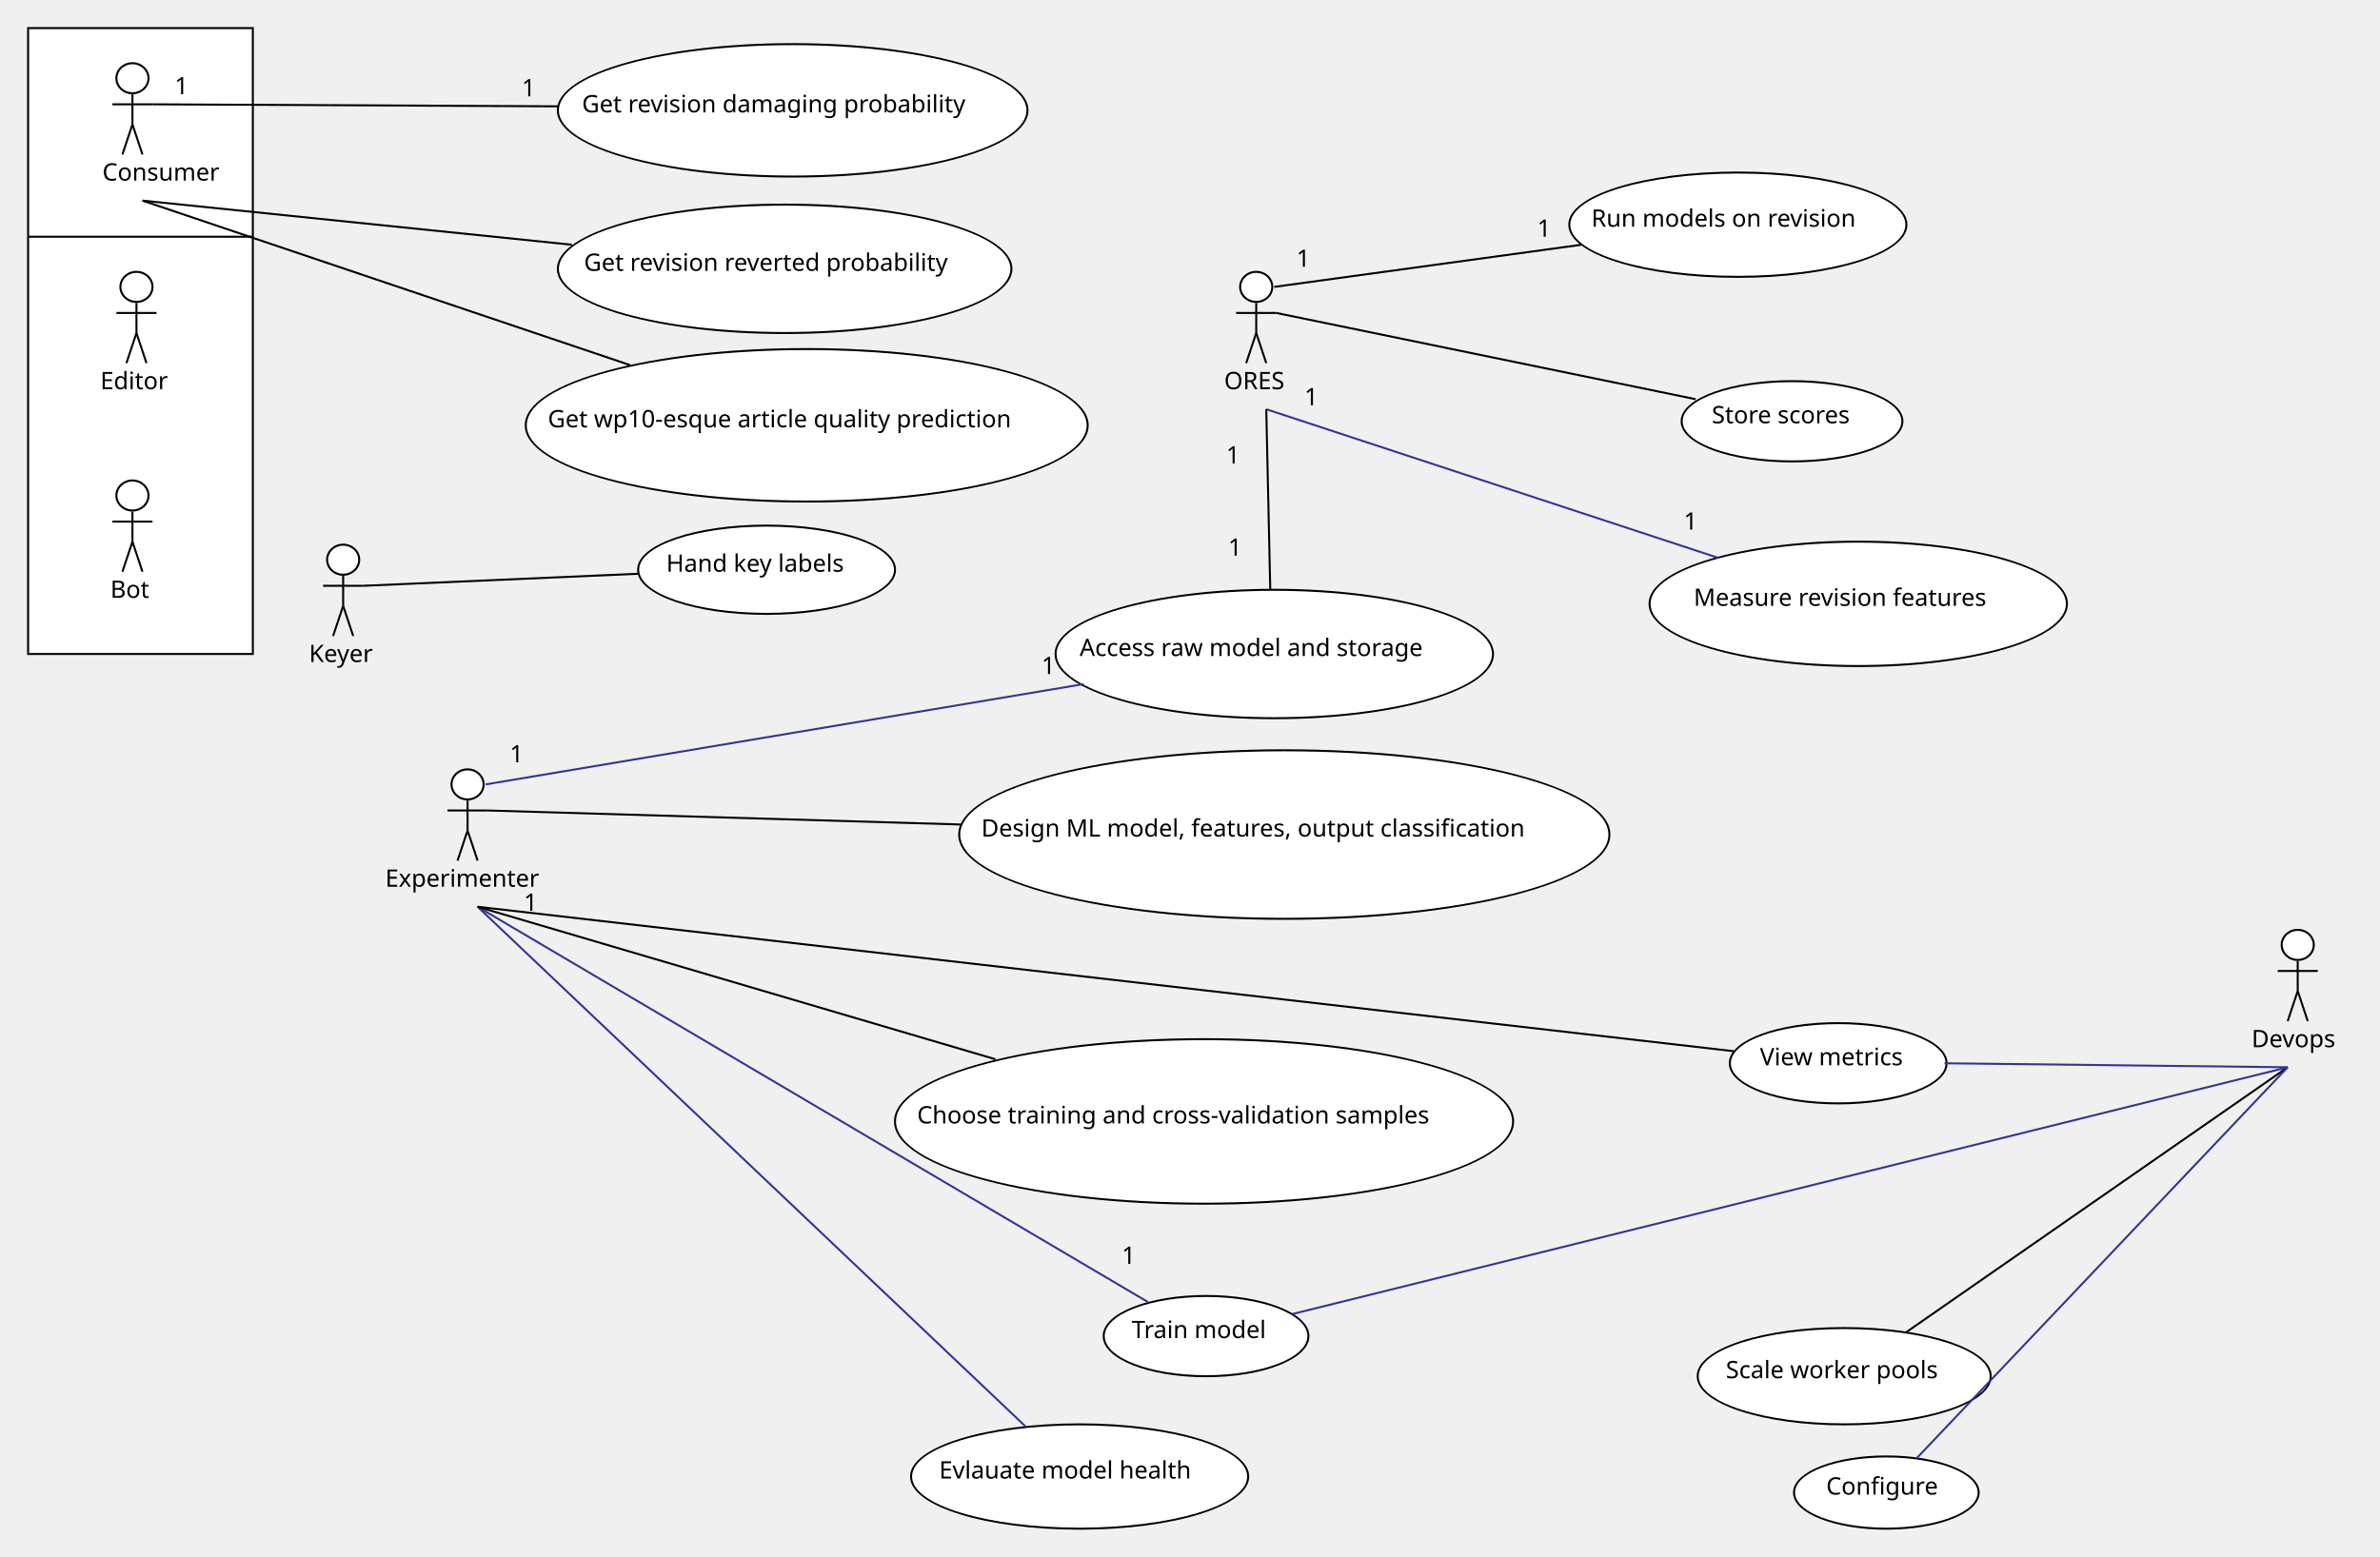
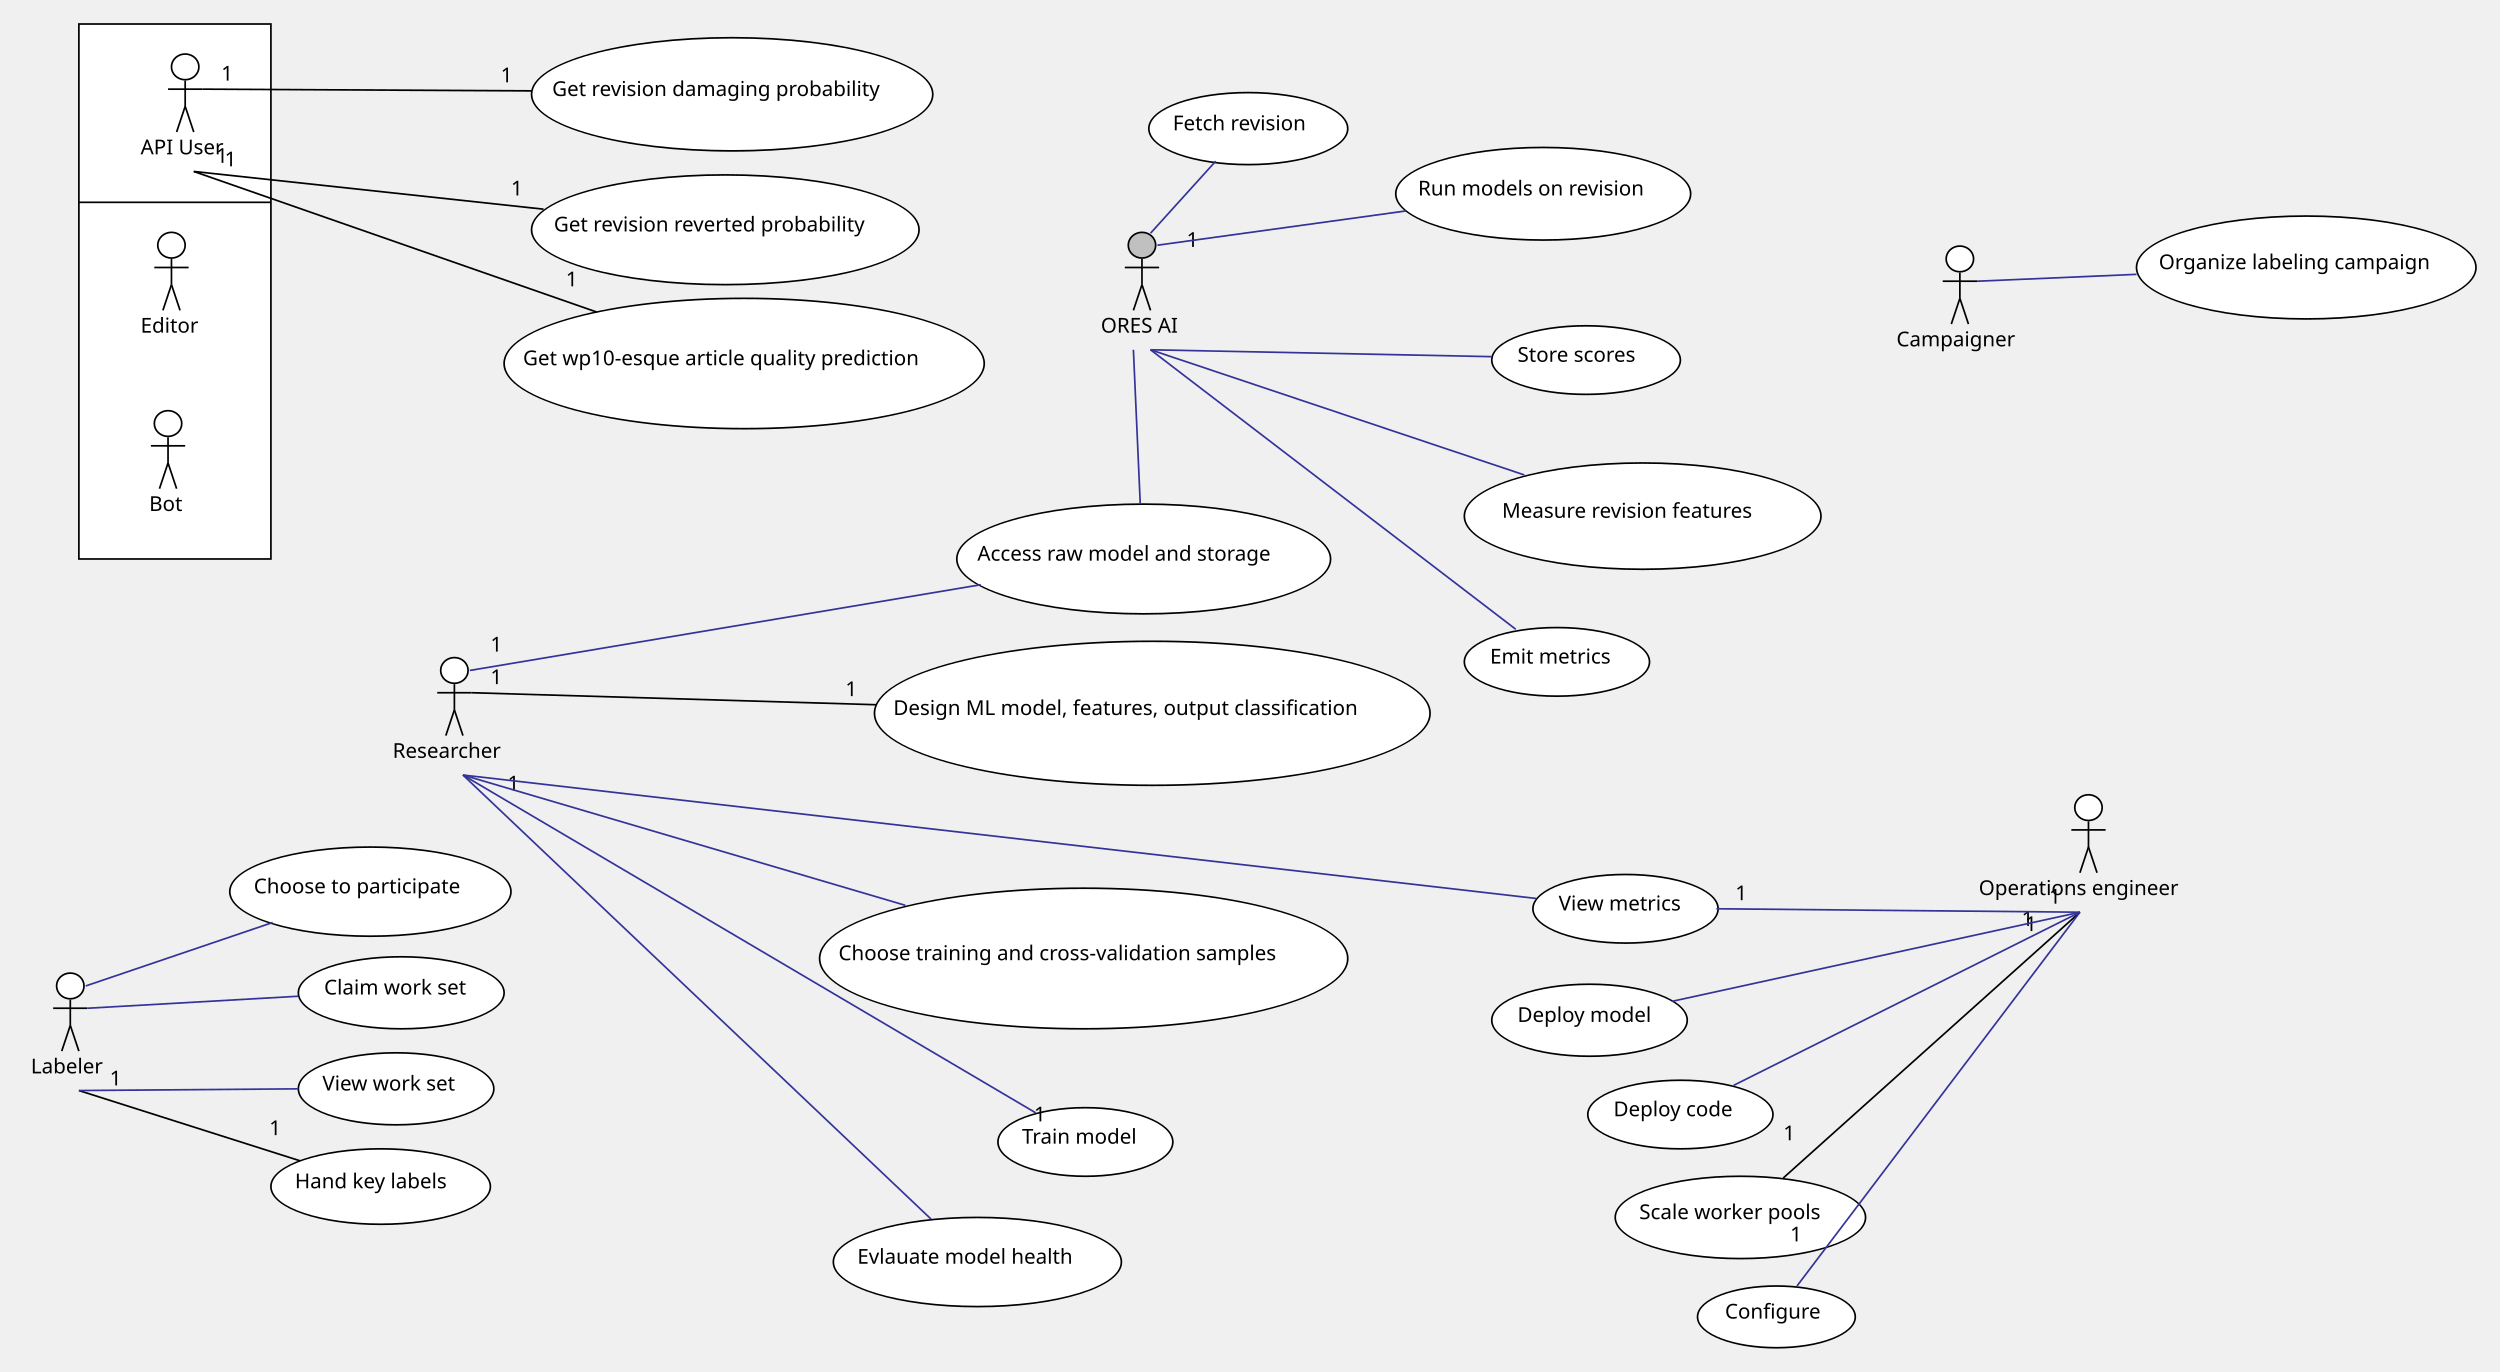
- <svg xmlns="http://www.w3.org/2000/svg" height="776" version="1.1" width="1186">
-   <rect fill="#ffffff" height="312" stroke="#ffffff" stroke-width="1" width="112" x="14" y="14" />
-   <rect fill="none" height="312" stroke="#000000" stroke-width="1" width="112" x="14" y="14" />
-   <text font-family="Dialog" font-size="12" x="50" y="194">
+ <svg xmlns="http://www.w3.org/2000/svg" height="800" version="1.1" width="1458">
+   <rect fill="#ffffff" height="312" stroke="#ffffff" stroke-width="1" width="112" x="46" y="14" />
+   <rect fill="none" height="312" stroke="#000000" stroke-width="1" width="112" x="46" y="14" />
+   <text font-family="Dialog" font-size="12" x="82" y="194">
Editor</text>
-   <ellipse cx="68" cy="143" fill="#000000" rx="8.0" ry="7.5" stroke="#000000" stroke-width="1" />
-   <ellipse cx="68" cy="143" fill="#ffffff" rx="7.0" ry="6.5" stroke="#ffffff" stroke-width="1" />
-   <line fill="#000000" stroke="#000000" stroke-width="1" x1="68" x2="68" y1="151" y2="166" />
-   <line fill="#000000" stroke="#000000" stroke-width="1" x1="58" x2="78" y1="156" y2="156" />
-   <line fill="#000000" stroke="#000000" stroke-width="1" x1="68" x2="63" y1="166" y2="181" />
-   <line fill="#000000" stroke="#000000" stroke-width="1" x1="68" x2="73" y1="166" y2="181" />
-   <text font-family="Dialog" font-size="12" x="51" y="90">
- Consumer</text>
-   <ellipse cx="66" cy="39" fill="#000000" rx="8.0" ry="7.5" stroke="#000000" stroke-width="1" />
-   <ellipse cx="66" cy="39" fill="#ffffff" rx="7.0" ry="6.5" stroke="#ffffff" stroke-width="1" />
-   <line fill="#000000" stroke="#000000" stroke-width="1" x1="66" x2="66" y1="47" y2="62" />
-   <line fill="#000000" stroke="#000000" stroke-width="1" x1="56" x2="76" y1="52" y2="52" />
-   <line fill="#000000" stroke="#000000" stroke-width="1" x1="66" x2="61" y1="62" y2="77" />
-   <line fill="#000000" stroke="#000000" stroke-width="1" x1="66" x2="71" y1="62" y2="77" />
-   <ellipse cx="395" cy="55" fill="#000000" rx="117.0" ry="33.0" stroke="#000000" stroke-width="1" />
-   <ellipse cx="395" cy="55" fill="#ffffff" rx="116.0" ry="32.0" stroke="#ffffff" stroke-width="1" />
-   <text font-family="Dialog" font-size="12" x="290" y="56">
+   <ellipse cx="100" cy="143" fill="#000000" rx="8.0" ry="7.5" stroke="#000000" stroke-width="1" />
+   <ellipse cx="100" cy="143" fill="#ffffff" rx="7.0" ry="6.5" stroke="#ffffff" stroke-width="1" />
+   <line fill="#000000" stroke="#000000" stroke-width="1" x1="100" x2="100" y1="151" y2="166" />
+   <line fill="#000000" stroke="#000000" stroke-width="1" x1="90" x2="110" y1="156" y2="156" />
+   <line fill="#000000" stroke="#000000" stroke-width="1" x1="100" x2="95" y1="166" y2="181" />
+   <line fill="#000000" stroke="#000000" stroke-width="1" x1="100" x2="105" y1="166" y2="181" />
+   <text font-family="Dialog" font-size="12" x="82" y="90">
+ API User</text>
+   <ellipse cx="108" cy="39" fill="#000000" rx="8.0" ry="7.5" stroke="#000000" stroke-width="1" />
+   <ellipse cx="108" cy="39" fill="#ffffff" rx="7.0" ry="6.5" stroke="#ffffff" stroke-width="1" />
+   <line fill="#000000" stroke="#000000" stroke-width="1" x1="108" x2="108" y1="47" y2="62" />
+   <line fill="#000000" stroke="#000000" stroke-width="1" x1="98" x2="118" y1="52" y2="52" />
+   <line fill="#000000" stroke="#000000" stroke-width="1" x1="108" x2="103" y1="62" y2="77" />
+   <line fill="#000000" stroke="#000000" stroke-width="1" x1="108" x2="113" y1="62" y2="77" />
+   <ellipse cx="427" cy="55" fill="#000000" rx="117.0" ry="33.0" stroke="#000000" stroke-width="1" />
+   <ellipse cx="427" cy="55" fill="#ffffff" rx="116.0" ry="32.0" stroke="#ffffff" stroke-width="1" />
+   <text font-family="Dialog" font-size="12" x="322" y="56">
Get revision damaging probability</text>
-   <text font-family="Dialog" font-size="12" x="610" y="194">
- ORES</text>
-   <ellipse cx="626" cy="143" fill="#000000" rx="8.0" ry="7.5" stroke="#000000" stroke-width="1" />
-   <ellipse cx="626" cy="143" fill="#ffffff" rx="7.0" ry="6.5" stroke="#ffffff" stroke-width="1" />
-   <line fill="#000000" stroke="#000000" stroke-width="1" x1="626" x2="626" y1="151" y2="166" />
-   <line fill="#000000" stroke="#000000" stroke-width="1" x1="616" x2="636" y1="156" y2="156" />
-   <line fill="#000000" stroke="#000000" stroke-width="1" x1="626" x2="621" y1="166" y2="181" />
-   <line fill="#000000" stroke="#000000" stroke-width="1" x1="626" x2="631" y1="166" y2="181" />
-   <ellipse cx="402" cy="212" fill="#000000" rx="140.0" ry="38.0" stroke="#000000" stroke-width="1" />
-   <ellipse cx="402" cy="212" fill="#ffffff" rx="139.0" ry="37.0" stroke="#ffffff" stroke-width="1" />
-   <text font-family="Dialog" font-size="12" x="273" y="213">
+   <text font-family="Dialog" font-size="12" x="642" y="194">
+ ORES AI</text>
+   <ellipse cx="666" cy="143" fill="#000000" rx="8.0" ry="7.5" stroke="#000000" stroke-width="1" />
+   <ellipse cx="666" cy="143" fill="#c0c0c0" rx="7.0" ry="6.5" stroke="#c0c0c0" stroke-width="1" />
+   <line fill="#000000" stroke="#000000" stroke-width="1" x1="666" x2="666" y1="151" y2="166" />
+   <line fill="#000000" stroke="#000000" stroke-width="1" x1="656" x2="676" y1="156" y2="156" />
+   <line fill="#000000" stroke="#000000" stroke-width="1" x1="666" x2="661" y1="166" y2="181" />
+   <line fill="#000000" stroke="#000000" stroke-width="1" x1="666" x2="671" y1="166" y2="181" />
+   <ellipse cx="434" cy="212" fill="#000000" rx="140.0" ry="38.0" stroke="#000000" stroke-width="1" />
+   <ellipse cx="434" cy="212" fill="#ffffff" rx="139.0" ry="37.0" stroke="#ffffff" stroke-width="1" />
+   <text font-family="Dialog" font-size="12" x="305" y="213">
Get wp10-esque article quality prediction</text>
-   <ellipse cx="382" cy="284" fill="#000000" rx="64.0" ry="22.0" stroke="#000000" stroke-width="1" />
-   <ellipse cx="382" cy="284" fill="#ffffff" rx="63.0" ry="21.0" stroke="#ffffff" stroke-width="1" />
-   <text font-family="Dialog" font-size="12" x="332" y="285">
+   <ellipse cx="222" cy="692" fill="#000000" rx="64.0" ry="22.0" stroke="#000000" stroke-width="1" />
+   <ellipse cx="222" cy="692" fill="#ffffff" rx="63.0" ry="21.0" stroke="#ffffff" stroke-width="1" />
+   <text font-family="Dialog" font-size="12" x="172" y="693">
Hand key labels</text>
-   <text font-family="Dialog" font-size="12" x="192" y="442">
- Experimenter</text>
-   <ellipse cx="233" cy="391" fill="#000000" rx="8.0" ry="7.5" stroke="#000000" stroke-width="1" />
-   <ellipse cx="233" cy="391" fill="#ffffff" rx="7.0" ry="6.5" stroke="#ffffff" stroke-width="1" />
-   <line fill="#000000" stroke="#000000" stroke-width="1" x1="233" x2="233" y1="399" y2="414" />
-   <line fill="#000000" stroke="#000000" stroke-width="1" x1="223" x2="243" y1="404" y2="404" />
-   <line fill="#000000" stroke="#000000" stroke-width="1" x1="233" x2="228" y1="414" y2="429" />
-   <line fill="#000000" stroke="#000000" stroke-width="1" x1="233" x2="238" y1="414" y2="429" />
-   <ellipse cx="600" cy="559" fill="#000000" rx="154.0" ry="41.0" stroke="#000000" stroke-width="1" />
-   <ellipse cx="600" cy="559" fill="#ffffff" rx="153.0" ry="40.0" stroke="#ffffff" stroke-width="1" />
-   <text font-family="Dialog" font-size="12" x="457" y="560">
+   <text font-family="Dialog" font-size="12" x="229" y="442">
+ Researcher</text>
+   <ellipse cx="265" cy="391" fill="#000000" rx="8.0" ry="7.5" stroke="#000000" stroke-width="1" />
+   <ellipse cx="265" cy="391" fill="#ffffff" rx="7.0" ry="6.5" stroke="#ffffff" stroke-width="1" />
+   <line fill="#000000" stroke="#000000" stroke-width="1" x1="265" x2="265" y1="399" y2="414" />
+   <line fill="#000000" stroke="#000000" stroke-width="1" x1="255" x2="275" y1="404" y2="404" />
+   <line fill="#000000" stroke="#000000" stroke-width="1" x1="265" x2="260" y1="414" y2="429" />
+   <line fill="#000000" stroke="#000000" stroke-width="1" x1="265" x2="270" y1="414" y2="429" />
+   <ellipse cx="632" cy="559" fill="#000000" rx="154.0" ry="41.0" stroke="#000000" stroke-width="1" />
+   <ellipse cx="632" cy="559" fill="#ffffff" rx="153.0" ry="40.0" stroke="#ffffff" stroke-width="1" />
+   <text font-family="Dialog" font-size="12" x="489" y="560">
Choose training and cross-validation samples</text>
-   <ellipse cx="640" cy="416" fill="#000000" rx="162.0" ry="42.0" stroke="#000000" stroke-width="1" />
-   <ellipse cx="640" cy="416" fill="#ffffff" rx="161.0" ry="41.0" stroke="#ffffff" stroke-width="1" />
-   <text font-family="Dialog" font-size="12" x="489" y="417">
+   <ellipse cx="672" cy="416" fill="#000000" rx="162.0" ry="42.0" stroke="#000000" stroke-width="1" />
+   <ellipse cx="672" cy="416" fill="#ffffff" rx="161.0" ry="41.0" stroke="#ffffff" stroke-width="1" />
+   <text font-family="Dialog" font-size="12" x="521" y="417">
Design ML model, features, output classification</text>
-   <ellipse cx="926" cy="301" fill="#000000" rx="104.0" ry="31.0" stroke="#000000" stroke-width="1" />
-   <ellipse cx="926" cy="301" fill="#ffffff" rx="103.0" ry="30.0" stroke="#ffffff" stroke-width="1" />
-   <text font-family="Dialog" font-size="12" x="844" y="302">
+   <ellipse cx="958" cy="301" fill="#000000" rx="104.0" ry="31.0" stroke="#000000" stroke-width="1" />
+   <ellipse cx="958" cy="301" fill="#ffffff" rx="103.0" ry="30.0" stroke="#ffffff" stroke-width="1" />
+   <text font-family="Dialog" font-size="12" x="876" y="302">
Measure revision features</text>
-   <polyline fill="none" points="856,278 631,204" stroke="#333399" stroke-width="1" />
-   <text font-family="Dialog" font-size="12" x="839" y="264">
- 1</text>
-   <text font-family="Dialog" font-size="12" x="650" y="202">
- 1</text>
-   <ellipse cx="601" cy="666" fill="#000000" rx="51.0" ry="20.0" stroke="#000000" stroke-width="1" />
-   <ellipse cx="601" cy="666" fill="#ffffff" rx="50.0" ry="19.0" stroke="#ffffff" stroke-width="1" />
-   <text font-family="Dialog" font-size="12" x="564" y="667">
+   <ellipse cx="633" cy="666" fill="#000000" rx="51.0" ry="20.0" stroke="#000000" stroke-width="1" />
+   <ellipse cx="633" cy="666" fill="#ffffff" rx="50.0" ry="19.0" stroke="#ffffff" stroke-width="1" />
+   <text font-family="Dialog" font-size="12" x="596" y="667">
Train model</text>
-   <polyline fill="none" points="572,649 238,452" stroke="#333399" stroke-width="1" />
-   <text font-family="Dialog" font-size="12" x="559" y="630">
- 1</text>
-   <text font-family="Dialog" font-size="12" x="261" y="454">
- 1</text>
-   <polyline fill="none" points="76,52 278,53" stroke="#000000" stroke-width="1" />
-   <text font-family="Dialog" font-size="12" x="87" y="47">
- 1</text>
-   <text font-family="Dialog" font-size="12" x="260" y="48">
- 1</text>
-   <ellipse cx="866" cy="112" fill="#000000" rx="84.0" ry="26.0" stroke="#000000" stroke-width="1" />
-   <ellipse cx="866" cy="112" fill="#ffffff" rx="83.0" ry="25.0" stroke="#ffffff" stroke-width="1" />
-   <text font-family="Dialog" font-size="12" x="793" y="113">
+   <polyline fill="none" points="118,52 310,53" stroke="#000000" stroke-width="1" />
+   <text font-family="Dialog" font-size="12" x="129" y="47">
+ 1</text>
+   <text font-family="Dialog" font-size="12" x="292" y="48">
+ 1</text>
+   <ellipse cx="900" cy="113" fill="#000000" rx="86.0" ry="27.0" stroke="#000000" stroke-width="1" />
+   <ellipse cx="900" cy="113" fill="#ffffff" rx="85.0" ry="26.0" stroke="#ffffff" stroke-width="1" />
+   <text font-family="Dialog" font-size="12" x="827" y="114">
Run models on revision</text>
-   <polyline fill="none" points="635,143 788,122" stroke="#000000" stroke-width="1" />
-   <text font-family="Dialog" font-size="12" x="646" y="133">
- 1</text>
-   <text font-family="Dialog" font-size="12" x="766" y="118">
- 1</text>
-   <ellipse cx="635" cy="326" fill="#000000" rx="109.0" ry="32.0" stroke="#000000" stroke-width="1" />
-   <ellipse cx="635" cy="326" fill="#ffffff" rx="108.0" ry="31.0" stroke="#ffffff" stroke-width="1" />
-   <text font-family="Dialog" font-size="12" x="538" y="327">
+   <ellipse cx="667" cy="326" fill="#000000" rx="109.0" ry="32.0" stroke="#000000" stroke-width="1" />
+   <ellipse cx="667" cy="326" fill="#ffffff" rx="108.0" ry="31.0" stroke="#ffffff" stroke-width="1" />
+   <text font-family="Dialog" font-size="12" x="570" y="327">
Access raw model and storage</text>
-   <polyline fill="none" points="540,341 242,391" stroke="#333399" stroke-width="1" />
-   <text font-family="Dialog" font-size="12" x="519" y="336">
- 1</text>
-   <text font-family="Dialog" font-size="12" x="254" y="380">
- 1</text>
-   <polyline fill="none" points="633,294 631,204" stroke="#000000" stroke-width="1" />
-   <text font-family="Dialog" font-size="12" x="612" y="277">
- 1</text>
-   <text font-family="Dialog" font-size="12" x="611" y="231">
- 1</text>
-   <text font-family="Dialog" font-size="12" x="154" y="330">
- Keyer</text>
-   <ellipse cx="171" cy="279" fill="#000000" rx="8.0" ry="7.5" stroke="#000000" stroke-width="1" />
-   <ellipse cx="171" cy="279" fill="#ffffff" rx="7.0" ry="6.5" stroke="#ffffff" stroke-width="1" />
-   <line fill="#000000" stroke="#000000" stroke-width="1" x1="171" x2="171" y1="287" y2="302" />
-   <line fill="#000000" stroke="#000000" stroke-width="1" x1="161" x2="181" y1="292" y2="292" />
-   <line fill="#000000" stroke="#000000" stroke-width="1" x1="171" x2="166" y1="302" y2="317" />
-   <line fill="#000000" stroke="#000000" stroke-width="1" x1="171" x2="176" y1="302" y2="317" />
-   <polyline fill="none" points="181,292 318,286" stroke="#000000" stroke-width="1" />
-   <ellipse cx="893" cy="210" fill="#000000" rx="55.0" ry="20.0" stroke="#000000" stroke-width="1" />
-   <ellipse cx="893" cy="210" fill="#ffffff" rx="54.0" ry="19.0" stroke="#ffffff" stroke-width="1" />
-   <text font-family="Dialog" font-size="12" x="853" y="211">
+   <polyline fill="none" points="572,341 274,391" stroke="#333399" stroke-width="1" />
+   <text font-family="Dialog" font-size="12" x="692" y="144">
+ 1</text>
+   <text font-family="Dialog" font-size="12" x="286" y="380">
+ 1</text>
+   <text font-family="Dialog" font-size="12" x="18" y="626">
+ Labeler</text>
+   <ellipse cx="41" cy="575" fill="#000000" rx="8.0" ry="7.5" stroke="#000000" stroke-width="1" />
+   <ellipse cx="41" cy="575" fill="#ffffff" rx="7.0" ry="6.5" stroke="#ffffff" stroke-width="1" />
+   <line fill="#000000" stroke="#000000" stroke-width="1" x1="41" x2="41" y1="583" y2="598" />
+   <line fill="#000000" stroke="#000000" stroke-width="1" x1="31" x2="51" y1="588" y2="588" />
+   <line fill="#000000" stroke="#000000" stroke-width="1" x1="41" x2="36" y1="598" y2="613" />
+   <line fill="#000000" stroke="#000000" stroke-width="1" x1="41" x2="46" y1="598" y2="613" />
+   <polyline fill="none" points="46,636 175,677" stroke="#000000" stroke-width="1" />
+   <text font-family="Dialog" font-size="12" x="64" y="633">
+ 1</text>
+   <text font-family="Dialog" font-size="12" x="157" y="662">
+ 1</text>
+   <ellipse cx="925" cy="210" fill="#000000" rx="55.0" ry="20.0" stroke="#000000" stroke-width="1" />
+   <ellipse cx="925" cy="210" fill="#ffffff" rx="54.0" ry="19.0" stroke="#ffffff" stroke-width="1" />
+   <text font-family="Dialog" font-size="12" x="885" y="211">
Store scores</text>
-   <polyline fill="none" points="636,156 845,199" stroke="#000000" stroke-width="1" />
-   <ellipse cx="538" cy="736" fill="#000000" rx="84.0" ry="26.0" stroke="#000000" stroke-width="1" />
-   <ellipse cx="538" cy="736" fill="#ffffff" rx="83.0" ry="25.0" stroke="#ffffff" stroke-width="1" />
-   <text font-family="Dialog" font-size="12" x="468" y="737">
+   <ellipse cx="570" cy="736" fill="#000000" rx="84.0" ry="26.0" stroke="#000000" stroke-width="1" />
+   <ellipse cx="570" cy="736" fill="#ffffff" rx="83.0" ry="25.0" stroke="#ffffff" stroke-width="1" />
+   <text font-family="Dialog" font-size="12" x="500" y="737">
Evlauate model health</text>
-   <polyline fill="none" points="511,711 238,452" stroke="#333399" stroke-width="1" />
-   <text font-family="Dialog" font-size="12" x="55" y="298">
+   <polyline fill="none" points="543,711 270,452" stroke="#333399" stroke-width="1" />
+   <text font-family="Dialog" font-size="12" x="603" y="654">
+ 1</text>
+   <text font-family="Dialog" font-size="12" x="296" y="461">
+ 1</text>
+   <text font-family="Dialog" font-size="12" x="87" y="298">
Bot</text>
-   <ellipse cx="66" cy="247" fill="#000000" rx="8.0" ry="7.5" stroke="#000000" stroke-width="1" />
-   <ellipse cx="66" cy="247" fill="#ffffff" rx="7.0" ry="6.5" stroke="#ffffff" stroke-width="1" />
-   <line fill="#000000" stroke="#000000" stroke-width="1" x1="66" x2="66" y1="255" y2="270" />
-   <line fill="#000000" stroke="#000000" stroke-width="1" x1="56" x2="76" y1="260" y2="260" />
-   <line fill="#000000" stroke="#000000" stroke-width="1" x1="66" x2="61" y1="270" y2="285" />
-   <line fill="#000000" stroke="#000000" stroke-width="1" x1="66" x2="71" y1="270" y2="285" />
-   <line fill="#000000" stroke="#000000" stroke-width="1" x1="14" x2="126" y1="118" y2="118" />
-   <polyline fill="none" points="71,100 314,182" stroke="#000000" stroke-width="1" />
-   <polyline fill="none" points="238,452 496,528" stroke="#000000" stroke-width="1" />
-   <polyline fill="none" points="243,404 479,411" stroke="#000000" stroke-width="1" />
-   <ellipse cx="391" cy="134" fill="#000000" rx="113.0" ry="32.0" stroke="#000000" stroke-width="1" />
-   <ellipse cx="391" cy="134" fill="#ffffff" rx="112.0" ry="31.0" stroke="#ffffff" stroke-width="1" />
-   <text font-family="Dialog" font-size="12" x="291" y="135">
+   <ellipse cx="98" cy="247" fill="#000000" rx="8.0" ry="7.5" stroke="#000000" stroke-width="1" />
+   <ellipse cx="98" cy="247" fill="#ffffff" rx="7.0" ry="6.5" stroke="#ffffff" stroke-width="1" />
+   <line fill="#000000" stroke="#000000" stroke-width="1" x1="98" x2="98" y1="255" y2="270" />
+   <line fill="#000000" stroke="#000000" stroke-width="1" x1="88" x2="108" y1="260" y2="260" />
+   <line fill="#000000" stroke="#000000" stroke-width="1" x1="98" x2="93" y1="270" y2="285" />
+   <line fill="#000000" stroke="#000000" stroke-width="1" x1="98" x2="103" y1="270" y2="285" />
+   <line fill="#000000" stroke="#000000" stroke-width="1" x1="46" x2="158" y1="118" y2="118" />
+   <polyline fill="none" points="113,100 348,182" stroke="#000000" stroke-width="1" />
+   <text font-family="Dialog" font-size="12" x="131" y="97">
+ 1</text>
+   <text font-family="Dialog" font-size="12" x="330" y="167">
+ 1</text>
+   <polyline fill="none" points="275,404 511,411" stroke="#000000" stroke-width="1" />
+   <text font-family="Dialog" font-size="12" x="286" y="399">
+ 1</text>
+   <text font-family="Dialog" font-size="12" x="493" y="406">
+ 1</text>
+   <ellipse cx="423" cy="134" fill="#000000" rx="113.0" ry="32.0" stroke="#000000" stroke-width="1" />
+   <ellipse cx="423" cy="134" fill="#ffffff" rx="112.0" ry="31.0" stroke="#ffffff" stroke-width="1" />
+   <text font-family="Dialog" font-size="12" x="323" y="135">
Get revision reverted probability</text>
-   <polyline fill="none" points="71,100 285,122" stroke="#000000" stroke-width="1" />
-   <ellipse cx="916" cy="530" fill="#000000" rx="54.0" ry="20.0" stroke="#000000" stroke-width="1" />
-   <ellipse cx="916" cy="530" fill="#ffffff" rx="53.0" ry="19.0" stroke="#ffffff" stroke-width="1" />
-   <text font-family="Dialog" font-size="12" x="877" y="531">
+   <polyline fill="none" points="113,100 317,122" stroke="#000000" stroke-width="1" />
+   <text font-family="Dialog" font-size="12" x="126" y="95">
+ 1</text>
+   <text font-family="Dialog" font-size="12" x="298" y="114">
+ 1</text>
+   <ellipse cx="948" cy="530" fill="#000000" rx="54.0" ry="20.0" stroke="#000000" stroke-width="1" />
+   <ellipse cx="948" cy="530" fill="#ffffff" rx="53.0" ry="19.0" stroke="#ffffff" stroke-width="1" />
+   <text font-family="Dialog" font-size="12" x="909" y="531">
View metrics</text>
-   <polyline fill="none" points="238,452 864,524" stroke="#000000" stroke-width="1" />
-   <text font-family="Dialog" font-size="12" x="1122" y="522">
- Devops</text>
-   <ellipse cx="1145" cy="471" fill="#000000" rx="8.0" ry="7.5" stroke="#000000" stroke-width="1" />
-   <ellipse cx="1145" cy="471" fill="#ffffff" rx="7.0" ry="6.5" stroke="#ffffff" stroke-width="1" />
-   <line fill="#000000" stroke="#000000" stroke-width="1" x1="1145" x2="1145" y1="479" y2="494" />
-   <line fill="#000000" stroke="#000000" stroke-width="1" x1="1135" x2="1155" y1="484" y2="484" />
-   <line fill="#000000" stroke="#000000" stroke-width="1" x1="1145" x2="1140" y1="494" y2="509" />
-   <line fill="#000000" stroke="#000000" stroke-width="1" x1="1145" x2="1150" y1="494" y2="509" />
-   <ellipse cx="919" cy="686" fill="#000000" rx="73.0" ry="24.0" stroke="#000000" stroke-width="1" />
-   <ellipse cx="919" cy="686" fill="#ffffff" rx="72.0" ry="23.0" stroke="#ffffff" stroke-width="1" />
-   <text font-family="Dialog" font-size="12" x="860" y="687">
+   <text font-family="Dialog" font-size="12" x="1154" y="522">
+ Operations engineer</text>
+   <ellipse cx="1218" cy="471" fill="#000000" rx="8.0" ry="7.5" stroke="#000000" stroke-width="1" />
+   <ellipse cx="1218" cy="471" fill="#ffffff" rx="7.0" ry="6.5" stroke="#ffffff" stroke-width="1" />
+   <line fill="#000000" stroke="#000000" stroke-width="1" x1="1218" x2="1218" y1="479" y2="494" />
+   <line fill="#000000" stroke="#000000" stroke-width="1" x1="1208" x2="1228" y1="484" y2="484" />
+   <line fill="#000000" stroke="#000000" stroke-width="1" x1="1218" x2="1213" y1="494" y2="509" />
+   <line fill="#000000" stroke="#000000" stroke-width="1" x1="1218" x2="1223" y1="494" y2="509" />
+   <ellipse cx="1015" cy="710" fill="#000000" rx="73.0" ry="24.0" stroke="#000000" stroke-width="1" />
+   <ellipse cx="1015" cy="710" fill="#ffffff" rx="72.0" ry="23.0" stroke="#ffffff" stroke-width="1" />
+   <text font-family="Dialog" font-size="12" x="956" y="711">
Scale worker pools</text>
-   <polyline fill="none" points="950,664 1140,532" stroke="#000000" stroke-width="1" />
-   <polyline fill="none" points="969,530 1140,532" stroke="#333399" stroke-width="1" />
-   <ellipse cx="940" cy="744" fill="#000000" rx="46.0" ry="18.0" stroke="#000000" stroke-width="1" />
-   <ellipse cx="940" cy="744" fill="#ffffff" rx="45.0" ry="17.0" stroke="#ffffff" stroke-width="1" />
-   <text font-family="Dialog" font-size="12" x="910" y="745">
+   <polyline fill="none" points="1040,687 1213,532" stroke="#000000" stroke-width="1" />
+   <text font-family="Dialog" font-size="12" x="1040" y="665">
+ 1</text>
+   <text font-family="Dialog" font-size="12" x="1179" y="540">
+ 1</text>
+   <polyline fill="none" points="1001,530 1213,532" stroke="#333399" stroke-width="1" />
+   <text font-family="Dialog" font-size="12" x="1012" y="525">
+ 1</text>
+   <text font-family="Dialog" font-size="12" x="1195" y="527">
+ 1</text>
+   <ellipse cx="1036" cy="768" fill="#000000" rx="46.0" ry="18.0" stroke="#000000" stroke-width="1" />
+   <ellipse cx="1036" cy="768" fill="#ffffff" rx="45.0" ry="17.0" stroke="#ffffff" stroke-width="1" />
+   <text font-family="Dialog" font-size="12" x="1006" y="769">
Configure</text>
-   <polyline fill="none" points="955,727 1140,532" stroke="#333399" stroke-width="1" />
-   <polyline fill="none" points="644,655 1140,532" stroke="#333399" stroke-width="1" />
+   <polyline fill="none" points="1048,750 1213,532" stroke="#333399" stroke-width="1" />
+   <text font-family="Dialog" font-size="12" x="1044" y="724">
+ 1</text>
+   <text font-family="Dialog" font-size="12" x="1181" y="543">
+ 1</text>
+   <ellipse cx="216" cy="520" fill="#000000" rx="82.0" ry="26.0" stroke="#000000" stroke-width="1" />
+   <ellipse cx="216" cy="520" fill="#ffffff" rx="81.0" ry="25.0" stroke="#ffffff" stroke-width="1" />
+   <text font-family="Dialog" font-size="12" x="148" y="521">
+ Choose to participate</text>
+   <polyline fill="none" points="159,538 50,575" stroke="#333399" stroke-width="1" />
+   <ellipse cx="234" cy="579" fill="#000000" rx="60.0" ry="21.0" stroke="#000000" stroke-width="1" />
+   <ellipse cx="234" cy="579" fill="#ffffff" rx="59.0" ry="20.0" stroke="#ffffff" stroke-width="1" />
+   <text font-family="Dialog" font-size="12" x="189" y="580">
+ Claim work set</text>
+   <ellipse cx="231" cy="635" fill="#000000" rx="57.0" ry="21.0" stroke="#000000" stroke-width="1" />
+   <ellipse cx="231" cy="635" fill="#ffffff" rx="56.0" ry="20.0" stroke="#ffffff" stroke-width="1" />
+   <text font-family="Dialog" font-size="12" x="188" y="636">
+ View work set</text>
+   <polyline fill="none" points="174,635 46,636" stroke="#333399" stroke-width="1" />
+   <polyline fill="none" points="174,581 51,588" stroke="#333399" stroke-width="1" />
+   <text font-family="Dialog" font-size="12" x="1106" y="202">
+ Campaigner</text>
+   <ellipse cx="1143" cy="151" fill="#000000" rx="8.0" ry="7.5" stroke="#000000" stroke-width="1" />
+   <ellipse cx="1143" cy="151" fill="#ffffff" rx="7.0" ry="6.5" stroke="#ffffff" stroke-width="1" />
+   <line fill="#000000" stroke="#000000" stroke-width="1" x1="1143" x2="1143" y1="159" y2="174" />
+   <line fill="#000000" stroke="#000000" stroke-width="1" x1="1133" x2="1153" y1="164" y2="164" />
+   <line fill="#000000" stroke="#000000" stroke-width="1" x1="1143" x2="1138" y1="174" y2="189" />
+   <line fill="#000000" stroke="#000000" stroke-width="1" x1="1143" x2="1148" y1="174" y2="189" />
+   <ellipse cx="1345" cy="156" fill="#000000" rx="99.0" ry="30.0" stroke="#000000" stroke-width="1" />
+   <ellipse cx="1345" cy="156" fill="#ffffff" rx="98.0" ry="29.0" stroke="#ffffff" stroke-width="1" />
+   <text font-family="Dialog" font-size="12" x="1259" y="157">
+ Organize labeling campaign</text>
+   <polyline fill="none" points="1246,160 1153,164" stroke="#333399" stroke-width="1" />
+   <polyline fill="none" points="896,524 270,452" stroke="#333399" stroke-width="1" />
+   <polyline fill="none" points="528,528 270,452" stroke="#333399" stroke-width="1" />
+   <polyline fill="none" points="270,452 604,649" stroke="#333399" stroke-width="1" />
+   <ellipse cx="927" cy="595" fill="#000000" rx="57.0" ry="21.0" stroke="#000000" stroke-width="1" />
+   <ellipse cx="927" cy="595" fill="#ffffff" rx="56.0" ry="20.0" stroke="#ffffff" stroke-width="1" />
+   <text font-family="Dialog" font-size="12" x="885" y="596">
+ Deploy model</text>
+   <polyline fill="none" points="975,584 1213,532" stroke="#333399" stroke-width="1" />
+   <ellipse cx="980" cy="650" fill="#000000" rx="54.0" ry="20.0" stroke="#000000" stroke-width="1" />
+   <ellipse cx="980" cy="650" fill="#ffffff" rx="53.0" ry="19.0" stroke="#ffffff" stroke-width="1" />
+   <text font-family="Dialog" font-size="12" x="941" y="651">
+ Deploy code</text>
+   <polyline fill="none" points="1011,633 1213,532" stroke="#333399" stroke-width="1" />
+   <ellipse cx="728" cy="75" fill="#000000" rx="58.0" ry="21.0" stroke="#000000" stroke-width="1" />
+   <ellipse cx="728" cy="75" fill="#ffffff" rx="57.0" ry="20.0" stroke="#ffffff" stroke-width="1" />
+   <text font-family="Dialog" font-size="12" x="684" y="76">
+ Fetch revision</text>
+   <polyline fill="none" points="709,94 671,136" stroke="#333399" stroke-width="1" />
+   <polyline fill="none" points="820,123 675,143" stroke="#333399" stroke-width="1" />
+   <polyline fill="none" points="870,208 671,204" stroke="#333399" stroke-width="1" />
+   <polyline fill="none" points="889,277 671,204" stroke="#333399" stroke-width="1" />
+   <ellipse cx="908" cy="386" fill="#000000" rx="54.0" ry="20.0" stroke="#000000" stroke-width="1" />
+   <ellipse cx="908" cy="386" fill="#ffffff" rx="53.0" ry="19.0" stroke="#ffffff" stroke-width="1" />
+   <text font-family="Dialog" font-size="12" x="869" y="387">
+ Emit metrics</text>
+   <polyline fill="none" points="884,367 671,204" stroke="#333399" stroke-width="1" />
+   <polyline fill="none" points="665,294 661,204" stroke="#333399" stroke-width="1" />
</svg>
